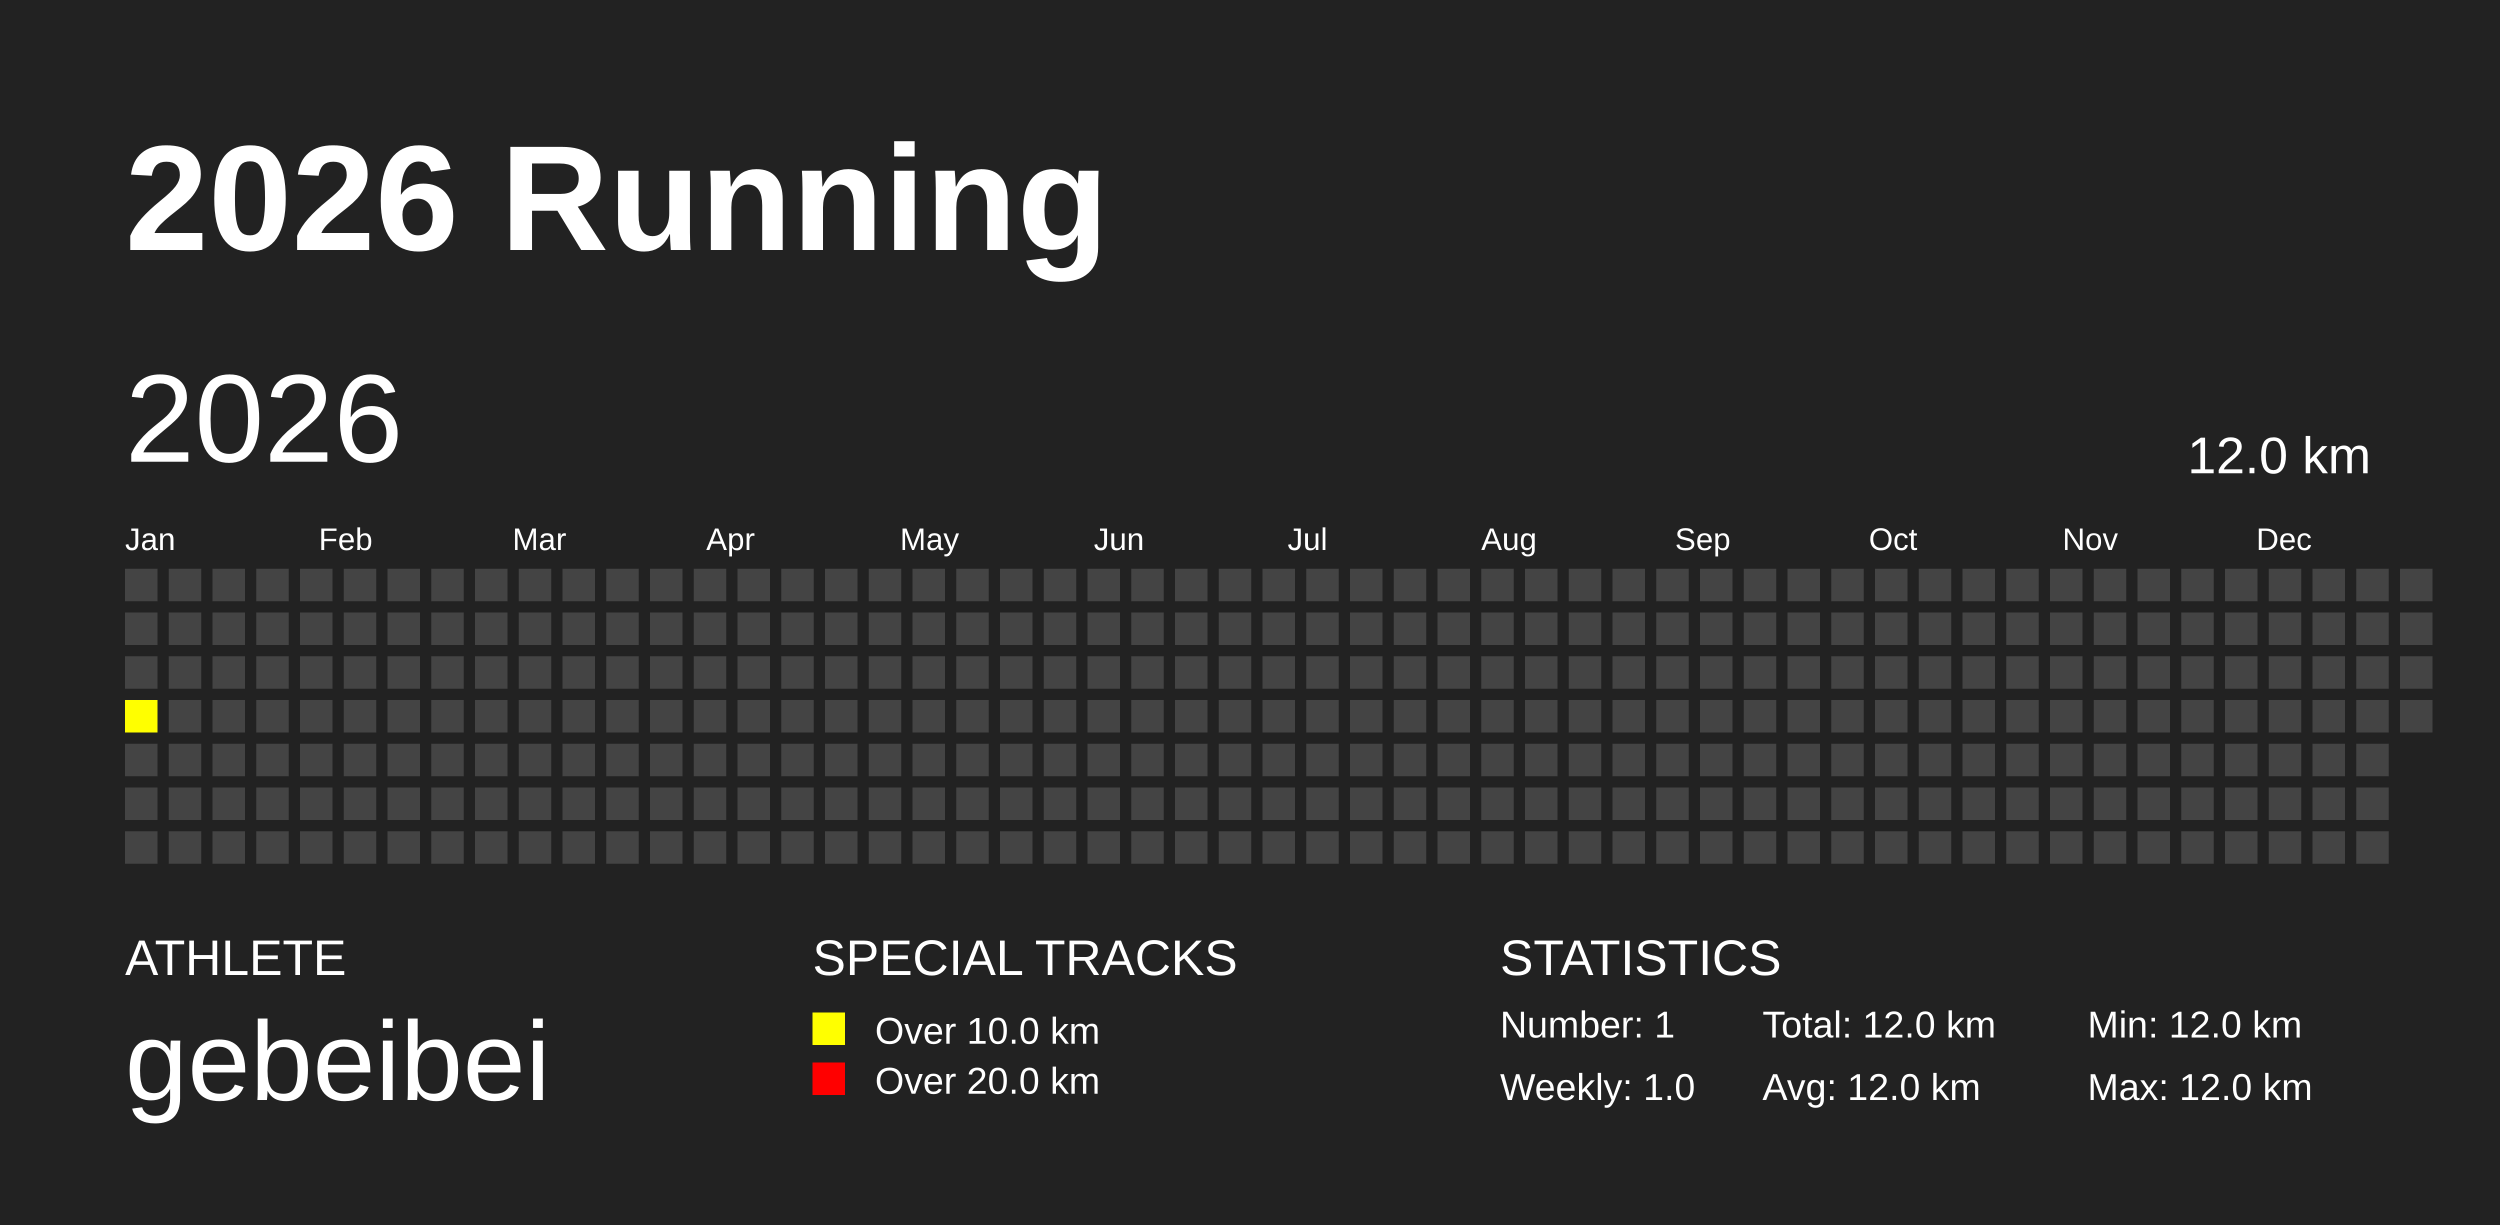
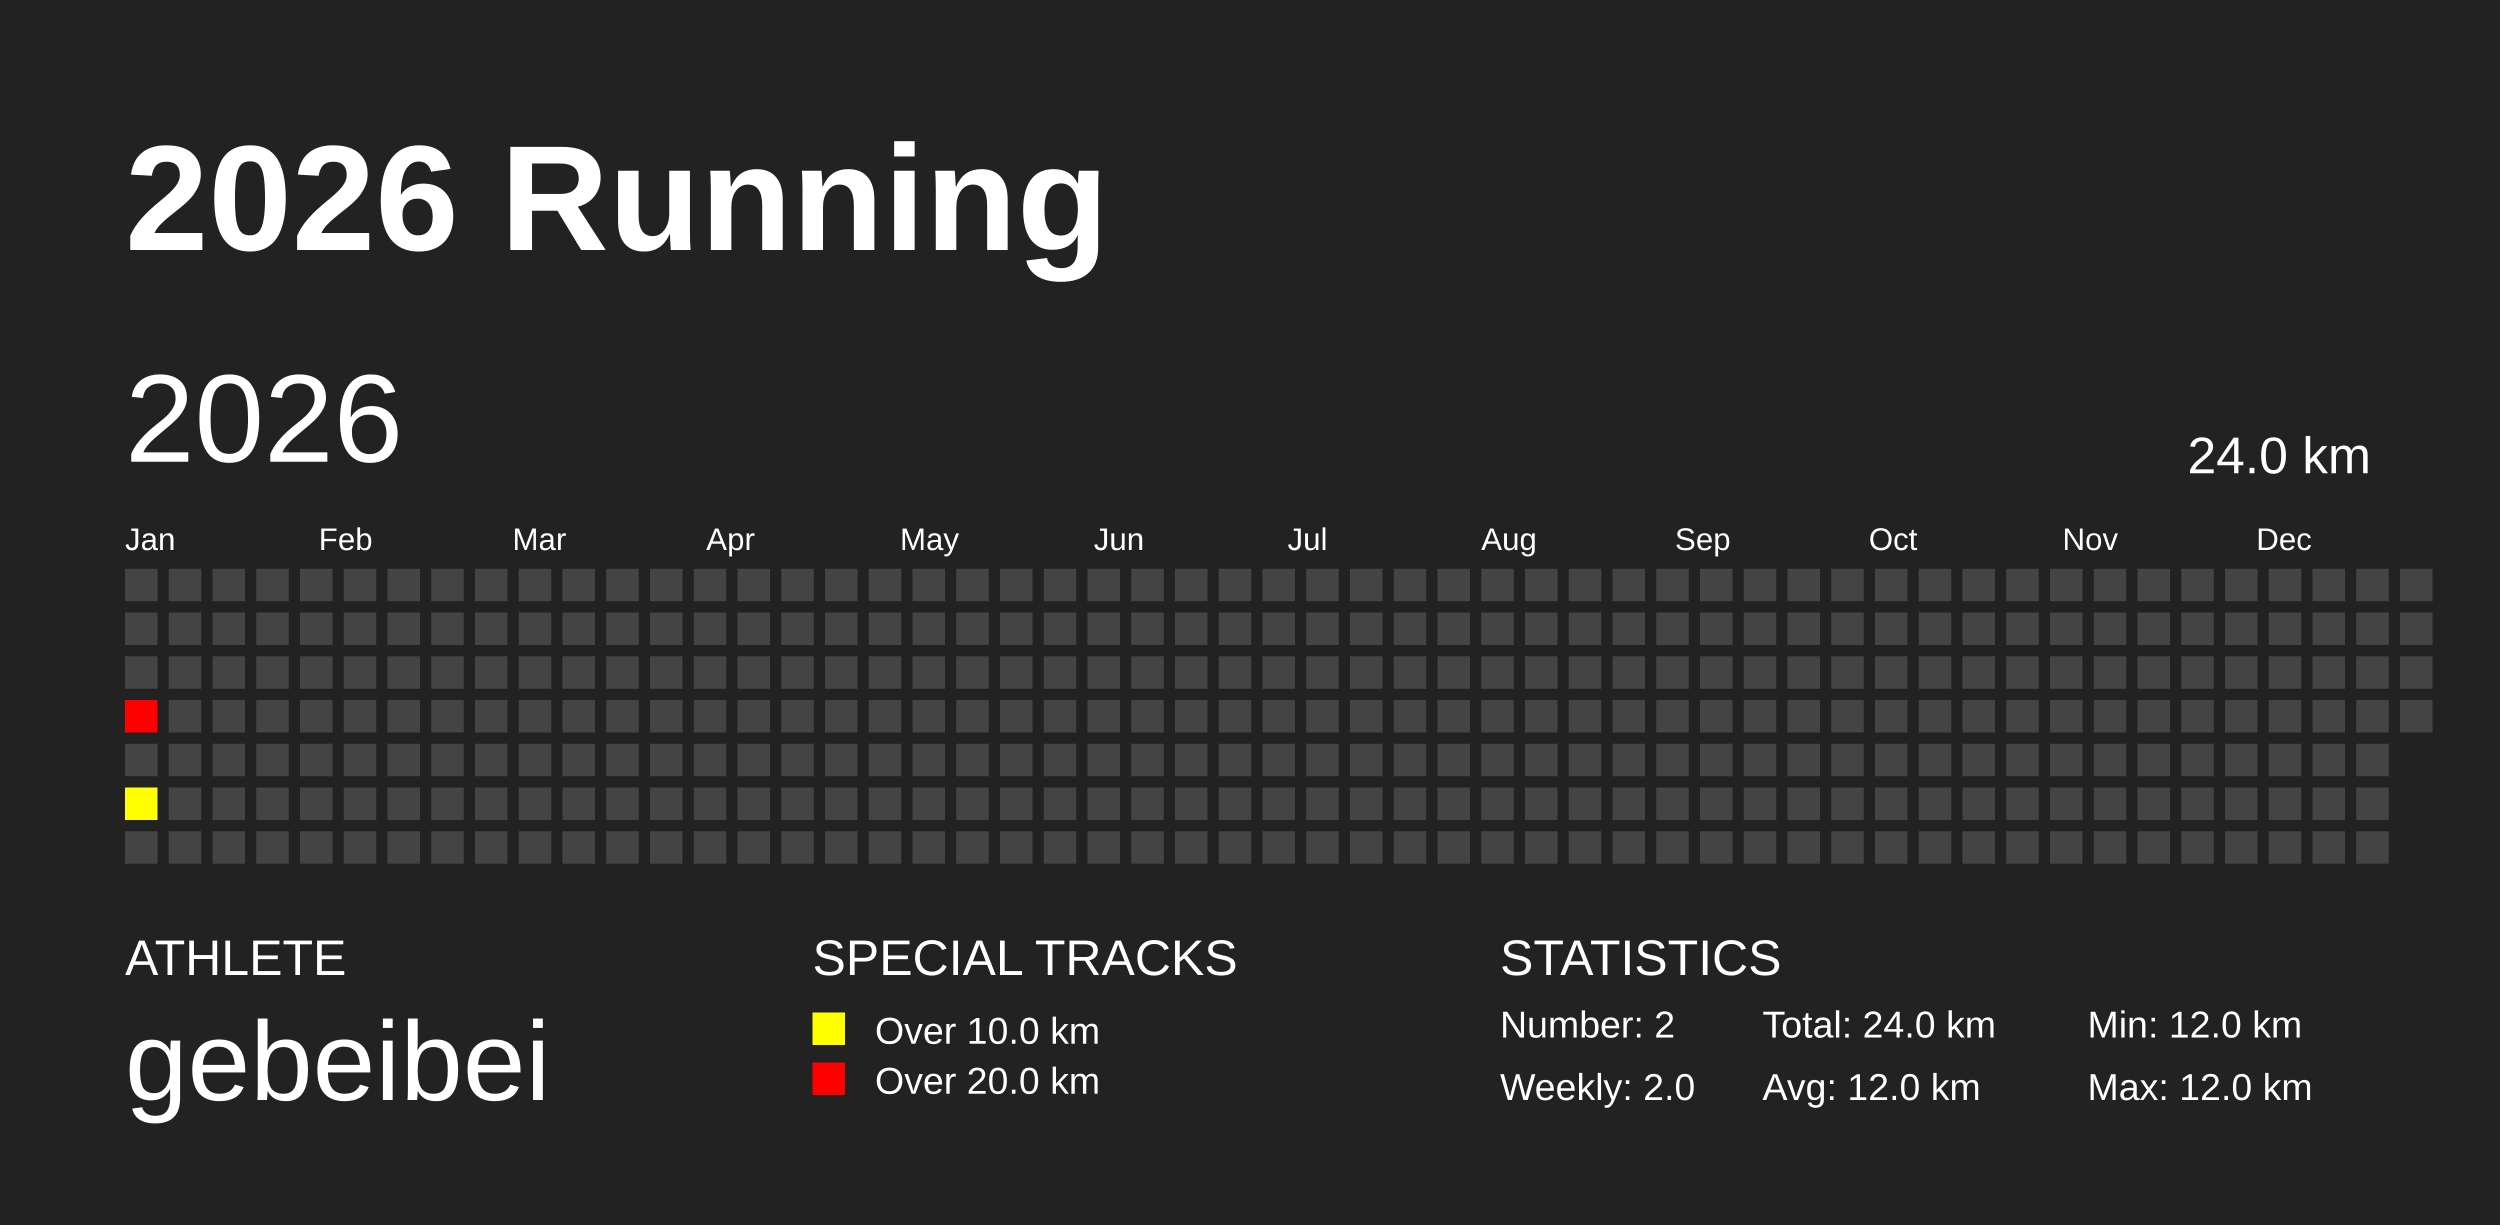
<svg xmlns="http://www.w3.org/2000/svg" baseProfile="full" height="98mm" version="1.1" viewBox="0,0,200,98" width="200mm">
  <defs />
  <rect fill="#222222" height="98" width="200" x="0" y="0" />
  <text fill="#FFFFFF" style="font-size:12px; font-family:Arial; font-weight:bold;" x="10" y="20">2026 Running</text>
  <text fill="#FFFFFF" style="font-size:4px; font-family:Arial" x="10" y="78">ATHLETE</text>
  <text fill="#FFFFFF" style="font-size:9px; font-family:Arial" x="10" y="88">gebeibei</text>
  <text fill="#FFFFFF" style="font-size:4px; font-family:Arial" x="65" y="78">SPECIAL TRACKS</text>
  <rect fill="yellow" height="2.6" width="2.6" x="65" y="81" />
  <text fill="#FFFFFF" style="font-size:3px; font-family:Arial" x="70" y="83.5">Over 10.0 km</text>
  <rect fill="red" height="2.6" width="2.6" x="65" y="85" />
  <text fill="#FFFFFF" style="font-size:3px; font-family:Arial" x="70" y="87.5">Over 20.0 km</text>
  <text fill="#FFFFFF" style="font-size:4px; font-family:Arial" x="120" y="78">STATISTICS</text>
-   <text fill="#FFFFFF" style="font-size:3px; font-family:Arial" x="120" y="83">Number: 1</text>
-   <text fill="#FFFFFF" style="font-size:3px; font-family:Arial" x="120" y="88">Weekly: 1.0</text>
-   <text fill="#FFFFFF" style="font-size:3px; font-family:Arial" x="141" y="83">Total: 12.0 km</text>
+   <text fill="#FFFFFF" style="font-size:3px; font-family:Arial" x="120" y="83">Number: 2</text>
+   <text fill="#FFFFFF" style="font-size:3px; font-family:Arial" x="120" y="88">Weekly: 2.0</text>
+   <text fill="#FFFFFF" style="font-size:3px; font-family:Arial" x="141" y="83">Total: 24.0 km</text>
  <text fill="#FFFFFF" style="font-size:3px; font-family:Arial" x="141" y="88">Avg: 12.0 km</text>
  <text fill="#FFFFFF" style="font-size:3px; font-family:Arial" x="167" y="83">Min: 12.0 km</text>
  <text fill="#FFFFFF" style="font-size:3px; font-family:Arial" x="167" y="88">Max: 12.0 km</text>
  <text dominant-baseline="hanging" fill="#FFFFFF" style="font-size:10.0px; font-family:Arial;" x="10" y="30">2026</text>
-   <text dominant-baseline="hanging" fill="#FFFFFF" style="font-size:4.125px; font-family:Arial;" x="175" y="35">12.0 km</text>
+   <text dominant-baseline="hanging" fill="#FFFFFF" style="font-size:4.125px; font-family:Arial;" x="175" y="35">24.0 km</text>
  <text fill="#FFFFFF" style="font-size:2.5px; font-family:Arial" x="10.0" y="44">Jan</text>
  <text fill="#FFFFFF" style="font-size:2.5px; font-family:Arial" x="25.5" y="44">Feb</text>
  <text fill="#FFFFFF" style="font-size:2.5px; font-family:Arial" x="41.0" y="44">Mar</text>
  <text fill="#FFFFFF" style="font-size:2.5px; font-family:Arial" x="56.5" y="44">Apr</text>
  <text fill="#FFFFFF" style="font-size:2.5px; font-family:Arial" x="72.0" y="44">May</text>
  <text fill="#FFFFFF" style="font-size:2.5px; font-family:Arial" x="87.5" y="44">Jun</text>
  <text fill="#FFFFFF" style="font-size:2.5px; font-family:Arial" x="103.0" y="44">Jul</text>
  <text fill="#FFFFFF" style="font-size:2.5px; font-family:Arial" x="118.5" y="44">Aug</text>
  <text fill="#FFFFFF" style="font-size:2.5px; font-family:Arial" x="134.0" y="44">Sep</text>
  <text fill="#FFFFFF" style="font-size:2.5px; font-family:Arial" x="149.5" y="44">Oct</text>
  <text fill="#FFFFFF" style="font-size:2.5px; font-family:Arial" x="165.0" y="44">Nov</text>
  <text fill="#FFFFFF" style="font-size:2.5px; font-family:Arial" x="180.5" y="44">Dec</text>
  <rect fill="#444444" height="2.6" width="2.6" x="10.0" y="45.5" />
  <rect fill="#444444" height="2.6" width="2.6" x="10.0" y="49.0" />
  <rect fill="#444444" height="2.6" width="2.6" x="10.0" y="52.5" />
-   <rect fill="yellow" height="2.6" width="2.6" x="10.0" y="56.0" />
+   <rect fill="#ff0000" height="2.6" width="2.6" x="10.0" y="56.0" />
  <rect fill="#444444" height="2.6" width="2.6" x="10.0" y="59.5" />
-   <rect fill="#444444" height="2.6" width="2.6" x="10.0" y="63.0" />
+   <rect fill="#ffff00" height="2.6" width="2.6" x="10.0" y="63.0" />
  <rect fill="#444444" height="2.6" width="2.6" x="10.0" y="66.5" />
  <rect fill="#444444" height="2.6" width="2.6" x="13.5" y="45.5" />
  <rect fill="#444444" height="2.6" width="2.6" x="13.5" y="49.0" />
  <rect fill="#444444" height="2.6" width="2.6" x="13.5" y="52.5" />
  <rect fill="#444444" height="2.6" width="2.6" x="13.5" y="56.0" />
  <rect fill="#444444" height="2.6" width="2.6" x="13.5" y="59.5" />
  <rect fill="#444444" height="2.6" width="2.6" x="13.5" y="63.0" />
  <rect fill="#444444" height="2.6" width="2.6" x="13.5" y="66.5" />
  <rect fill="#444444" height="2.6" width="2.6" x="17.0" y="45.5" />
  <rect fill="#444444" height="2.6" width="2.6" x="17.0" y="49.0" />
  <rect fill="#444444" height="2.6" width="2.6" x="17.0" y="52.5" />
  <rect fill="#444444" height="2.6" width="2.6" x="17.0" y="56.0" />
  <rect fill="#444444" height="2.6" width="2.6" x="17.0" y="59.5" />
  <rect fill="#444444" height="2.6" width="2.6" x="17.0" y="63.0" />
  <rect fill="#444444" height="2.6" width="2.6" x="17.0" y="66.5" />
  <rect fill="#444444" height="2.6" width="2.6" x="20.5" y="45.5" />
  <rect fill="#444444" height="2.6" width="2.6" x="20.5" y="49.0" />
  <rect fill="#444444" height="2.6" width="2.6" x="20.5" y="52.5" />
  <rect fill="#444444" height="2.6" width="2.6" x="20.5" y="56.0" />
  <rect fill="#444444" height="2.6" width="2.6" x="20.5" y="59.5" />
  <rect fill="#444444" height="2.6" width="2.6" x="20.5" y="63.0" />
  <rect fill="#444444" height="2.6" width="2.6" x="20.5" y="66.5" />
  <rect fill="#444444" height="2.6" width="2.6" x="24.0" y="45.5" />
  <rect fill="#444444" height="2.6" width="2.6" x="24.0" y="49.0" />
  <rect fill="#444444" height="2.6" width="2.6" x="24.0" y="52.5" />
  <rect fill="#444444" height="2.6" width="2.6" x="24.0" y="56.0" />
  <rect fill="#444444" height="2.6" width="2.6" x="24.0" y="59.5" />
  <rect fill="#444444" height="2.6" width="2.6" x="24.0" y="63.0" />
  <rect fill="#444444" height="2.6" width="2.6" x="24.0" y="66.5" />
  <rect fill="#444444" height="2.6" width="2.6" x="27.5" y="45.5" />
  <rect fill="#444444" height="2.6" width="2.6" x="27.5" y="49.0" />
  <rect fill="#444444" height="2.6" width="2.6" x="27.5" y="52.5" />
  <rect fill="#444444" height="2.6" width="2.6" x="27.5" y="56.0" />
  <rect fill="#444444" height="2.6" width="2.6" x="27.5" y="59.5" />
  <rect fill="#444444" height="2.6" width="2.6" x="27.5" y="63.0" />
  <rect fill="#444444" height="2.6" width="2.6" x="27.5" y="66.5" />
  <rect fill="#444444" height="2.6" width="2.6" x="31.0" y="45.5" />
  <rect fill="#444444" height="2.6" width="2.6" x="31.0" y="49.0" />
  <rect fill="#444444" height="2.6" width="2.6" x="31.0" y="52.5" />
  <rect fill="#444444" height="2.6" width="2.6" x="31.0" y="56.0" />
  <rect fill="#444444" height="2.6" width="2.6" x="31.0" y="59.5" />
  <rect fill="#444444" height="2.6" width="2.6" x="31.0" y="63.0" />
  <rect fill="#444444" height="2.6" width="2.6" x="31.0" y="66.5" />
  <rect fill="#444444" height="2.6" width="2.6" x="34.5" y="45.5" />
  <rect fill="#444444" height="2.6" width="2.6" x="34.5" y="49.0" />
  <rect fill="#444444" height="2.6" width="2.6" x="34.5" y="52.5" />
  <rect fill="#444444" height="2.6" width="2.6" x="34.5" y="56.0" />
  <rect fill="#444444" height="2.6" width="2.6" x="34.5" y="59.5" />
  <rect fill="#444444" height="2.6" width="2.6" x="34.5" y="63.0" />
  <rect fill="#444444" height="2.6" width="2.6" x="34.5" y="66.5" />
  <rect fill="#444444" height="2.6" width="2.6" x="38.0" y="45.5" />
  <rect fill="#444444" height="2.6" width="2.6" x="38.0" y="49.0" />
  <rect fill="#444444" height="2.6" width="2.6" x="38.0" y="52.5" />
  <rect fill="#444444" height="2.6" width="2.6" x="38.0" y="56.0" />
  <rect fill="#444444" height="2.6" width="2.6" x="38.0" y="59.5" />
  <rect fill="#444444" height="2.6" width="2.6" x="38.0" y="63.0" />
  <rect fill="#444444" height="2.6" width="2.6" x="38.0" y="66.5" />
  <rect fill="#444444" height="2.6" width="2.6" x="41.5" y="45.5" />
  <rect fill="#444444" height="2.6" width="2.6" x="41.5" y="49.0" />
  <rect fill="#444444" height="2.6" width="2.6" x="41.5" y="52.5" />
  <rect fill="#444444" height="2.6" width="2.6" x="41.5" y="56.0" />
  <rect fill="#444444" height="2.6" width="2.6" x="41.5" y="59.5" />
  <rect fill="#444444" height="2.6" width="2.6" x="41.5" y="63.0" />
  <rect fill="#444444" height="2.6" width="2.6" x="41.5" y="66.5" />
  <rect fill="#444444" height="2.6" width="2.6" x="45.0" y="45.5" />
  <rect fill="#444444" height="2.6" width="2.6" x="45.0" y="49.0" />
  <rect fill="#444444" height="2.6" width="2.6" x="45.0" y="52.5" />
  <rect fill="#444444" height="2.6" width="2.6" x="45.0" y="56.0" />
  <rect fill="#444444" height="2.6" width="2.6" x="45.0" y="59.5" />
  <rect fill="#444444" height="2.6" width="2.6" x="45.0" y="63.0" />
  <rect fill="#444444" height="2.6" width="2.6" x="45.0" y="66.5" />
  <rect fill="#444444" height="2.6" width="2.6" x="48.5" y="45.5" />
  <rect fill="#444444" height="2.6" width="2.6" x="48.5" y="49.0" />
  <rect fill="#444444" height="2.6" width="2.6" x="48.5" y="52.5" />
  <rect fill="#444444" height="2.6" width="2.6" x="48.5" y="56.0" />
  <rect fill="#444444" height="2.6" width="2.6" x="48.5" y="59.5" />
  <rect fill="#444444" height="2.6" width="2.6" x="48.5" y="63.0" />
  <rect fill="#444444" height="2.6" width="2.6" x="48.5" y="66.5" />
  <rect fill="#444444" height="2.6" width="2.6" x="52.0" y="45.5" />
  <rect fill="#444444" height="2.6" width="2.6" x="52.0" y="49.0" />
  <rect fill="#444444" height="2.6" width="2.6" x="52.0" y="52.5" />
  <rect fill="#444444" height="2.6" width="2.6" x="52.0" y="56.0" />
  <rect fill="#444444" height="2.6" width="2.6" x="52.0" y="59.5" />
  <rect fill="#444444" height="2.6" width="2.6" x="52.0" y="63.0" />
  <rect fill="#444444" height="2.6" width="2.6" x="52.0" y="66.5" />
  <rect fill="#444444" height="2.6" width="2.6" x="55.5" y="45.5" />
  <rect fill="#444444" height="2.6" width="2.6" x="55.5" y="49.0" />
  <rect fill="#444444" height="2.6" width="2.6" x="55.5" y="52.5" />
  <rect fill="#444444" height="2.6" width="2.6" x="55.5" y="56.0" />
  <rect fill="#444444" height="2.6" width="2.6" x="55.5" y="59.5" />
  <rect fill="#444444" height="2.6" width="2.6" x="55.5" y="63.0" />
  <rect fill="#444444" height="2.6" width="2.6" x="55.5" y="66.5" />
  <rect fill="#444444" height="2.6" width="2.6" x="59.0" y="45.5" />
  <rect fill="#444444" height="2.6" width="2.6" x="59.0" y="49.0" />
  <rect fill="#444444" height="2.6" width="2.6" x="59.0" y="52.5" />
  <rect fill="#444444" height="2.6" width="2.6" x="59.0" y="56.0" />
  <rect fill="#444444" height="2.6" width="2.6" x="59.0" y="59.5" />
  <rect fill="#444444" height="2.6" width="2.6" x="59.0" y="63.0" />
  <rect fill="#444444" height="2.6" width="2.6" x="59.0" y="66.5" />
  <rect fill="#444444" height="2.6" width="2.6" x="62.5" y="45.5" />
  <rect fill="#444444" height="2.6" width="2.6" x="62.5" y="49.0" />
  <rect fill="#444444" height="2.6" width="2.6" x="62.5" y="52.5" />
  <rect fill="#444444" height="2.6" width="2.6" x="62.5" y="56.0" />
  <rect fill="#444444" height="2.6" width="2.6" x="62.5" y="59.5" />
  <rect fill="#444444" height="2.6" width="2.6" x="62.5" y="63.0" />
  <rect fill="#444444" height="2.6" width="2.6" x="62.5" y="66.5" />
  <rect fill="#444444" height="2.6" width="2.6" x="66.0" y="45.5" />
  <rect fill="#444444" height="2.6" width="2.6" x="66.0" y="49.0" />
  <rect fill="#444444" height="2.6" width="2.6" x="66.0" y="52.5" />
  <rect fill="#444444" height="2.6" width="2.6" x="66.0" y="56.0" />
  <rect fill="#444444" height="2.6" width="2.6" x="66.0" y="59.5" />
  <rect fill="#444444" height="2.6" width="2.6" x="66.0" y="63.0" />
  <rect fill="#444444" height="2.6" width="2.6" x="66.0" y="66.5" />
  <rect fill="#444444" height="2.6" width="2.6" x="69.5" y="45.5" />
  <rect fill="#444444" height="2.6" width="2.6" x="69.5" y="49.0" />
  <rect fill="#444444" height="2.6" width="2.6" x="69.5" y="52.5" />
  <rect fill="#444444" height="2.6" width="2.6" x="69.5" y="56.0" />
  <rect fill="#444444" height="2.6" width="2.6" x="69.5" y="59.5" />
  <rect fill="#444444" height="2.6" width="2.6" x="69.5" y="63.0" />
  <rect fill="#444444" height="2.6" width="2.6" x="69.5" y="66.5" />
  <rect fill="#444444" height="2.6" width="2.6" x="73.0" y="45.5" />
  <rect fill="#444444" height="2.6" width="2.6" x="73.0" y="49.0" />
  <rect fill="#444444" height="2.6" width="2.6" x="73.0" y="52.5" />
  <rect fill="#444444" height="2.6" width="2.6" x="73.0" y="56.0" />
  <rect fill="#444444" height="2.6" width="2.6" x="73.0" y="59.5" />
  <rect fill="#444444" height="2.6" width="2.6" x="73.0" y="63.0" />
  <rect fill="#444444" height="2.6" width="2.6" x="73.0" y="66.5" />
  <rect fill="#444444" height="2.6" width="2.6" x="76.5" y="45.5" />
  <rect fill="#444444" height="2.6" width="2.6" x="76.5" y="49.0" />
  <rect fill="#444444" height="2.6" width="2.6" x="76.5" y="52.5" />
  <rect fill="#444444" height="2.6" width="2.6" x="76.5" y="56.0" />
  <rect fill="#444444" height="2.6" width="2.6" x="76.5" y="59.5" />
  <rect fill="#444444" height="2.6" width="2.6" x="76.5" y="63.0" />
  <rect fill="#444444" height="2.6" width="2.6" x="76.5" y="66.5" />
  <rect fill="#444444" height="2.6" width="2.6" x="80.0" y="45.5" />
  <rect fill="#444444" height="2.6" width="2.6" x="80.0" y="49.0" />
  <rect fill="#444444" height="2.6" width="2.6" x="80.0" y="52.5" />
  <rect fill="#444444" height="2.6" width="2.6" x="80.0" y="56.0" />
  <rect fill="#444444" height="2.6" width="2.6" x="80.0" y="59.5" />
  <rect fill="#444444" height="2.6" width="2.6" x="80.0" y="63.0" />
  <rect fill="#444444" height="2.6" width="2.6" x="80.0" y="66.5" />
  <rect fill="#444444" height="2.6" width="2.6" x="83.5" y="45.5" />
  <rect fill="#444444" height="2.6" width="2.6" x="83.5" y="49.0" />
  <rect fill="#444444" height="2.6" width="2.6" x="83.5" y="52.5" />
  <rect fill="#444444" height="2.6" width="2.6" x="83.5" y="56.0" />
  <rect fill="#444444" height="2.6" width="2.6" x="83.5" y="59.5" />
  <rect fill="#444444" height="2.6" width="2.6" x="83.5" y="63.0" />
  <rect fill="#444444" height="2.6" width="2.6" x="83.5" y="66.5" />
  <rect fill="#444444" height="2.6" width="2.6" x="87.0" y="45.5" />
  <rect fill="#444444" height="2.6" width="2.6" x="87.0" y="49.0" />
  <rect fill="#444444" height="2.6" width="2.6" x="87.0" y="52.5" />
  <rect fill="#444444" height="2.6" width="2.6" x="87.0" y="56.0" />
  <rect fill="#444444" height="2.6" width="2.6" x="87.0" y="59.5" />
  <rect fill="#444444" height="2.6" width="2.6" x="87.0" y="63.0" />
  <rect fill="#444444" height="2.6" width="2.6" x="87.0" y="66.5" />
  <rect fill="#444444" height="2.6" width="2.6" x="90.5" y="45.5" />
  <rect fill="#444444" height="2.6" width="2.6" x="90.5" y="49.0" />
  <rect fill="#444444" height="2.6" width="2.6" x="90.5" y="52.5" />
  <rect fill="#444444" height="2.6" width="2.6" x="90.5" y="56.0" />
  <rect fill="#444444" height="2.6" width="2.6" x="90.5" y="59.5" />
  <rect fill="#444444" height="2.6" width="2.6" x="90.5" y="63.0" />
  <rect fill="#444444" height="2.6" width="2.6" x="90.5" y="66.5" />
  <rect fill="#444444" height="2.6" width="2.6" x="94.0" y="45.5" />
  <rect fill="#444444" height="2.6" width="2.6" x="94.0" y="49.0" />
  <rect fill="#444444" height="2.6" width="2.6" x="94.0" y="52.5" />
  <rect fill="#444444" height="2.6" width="2.6" x="94.0" y="56.0" />
  <rect fill="#444444" height="2.6" width="2.6" x="94.0" y="59.5" />
  <rect fill="#444444" height="2.6" width="2.6" x="94.0" y="63.0" />
  <rect fill="#444444" height="2.6" width="2.6" x="94.0" y="66.5" />
  <rect fill="#444444" height="2.6" width="2.6" x="97.5" y="45.5" />
  <rect fill="#444444" height="2.6" width="2.6" x="97.5" y="49.0" />
  <rect fill="#444444" height="2.6" width="2.6" x="97.5" y="52.5" />
  <rect fill="#444444" height="2.6" width="2.6" x="97.5" y="56.0" />
  <rect fill="#444444" height="2.6" width="2.6" x="97.5" y="59.5" />
  <rect fill="#444444" height="2.6" width="2.6" x="97.5" y="63.0" />
  <rect fill="#444444" height="2.6" width="2.6" x="97.5" y="66.5" />
  <rect fill="#444444" height="2.6" width="2.6" x="101.0" y="45.5" />
  <rect fill="#444444" height="2.6" width="2.6" x="101.0" y="49.0" />
  <rect fill="#444444" height="2.6" width="2.6" x="101.0" y="52.5" />
  <rect fill="#444444" height="2.6" width="2.6" x="101.0" y="56.0" />
  <rect fill="#444444" height="2.6" width="2.6" x="101.0" y="59.5" />
  <rect fill="#444444" height="2.6" width="2.6" x="101.0" y="63.0" />
  <rect fill="#444444" height="2.6" width="2.6" x="101.0" y="66.5" />
  <rect fill="#444444" height="2.6" width="2.6" x="104.5" y="45.5" />
  <rect fill="#444444" height="2.6" width="2.6" x="104.5" y="49.0" />
  <rect fill="#444444" height="2.6" width="2.6" x="104.5" y="52.5" />
  <rect fill="#444444" height="2.6" width="2.6" x="104.5" y="56.0" />
  <rect fill="#444444" height="2.6" width="2.6" x="104.5" y="59.5" />
  <rect fill="#444444" height="2.6" width="2.6" x="104.5" y="63.0" />
  <rect fill="#444444" height="2.6" width="2.6" x="104.5" y="66.5" />
  <rect fill="#444444" height="2.6" width="2.6" x="108.0" y="45.5" />
  <rect fill="#444444" height="2.6" width="2.6" x="108.0" y="49.0" />
  <rect fill="#444444" height="2.6" width="2.6" x="108.0" y="52.5" />
  <rect fill="#444444" height="2.6" width="2.6" x="108.0" y="56.0" />
  <rect fill="#444444" height="2.6" width="2.6" x="108.0" y="59.5" />
  <rect fill="#444444" height="2.6" width="2.6" x="108.0" y="63.0" />
  <rect fill="#444444" height="2.6" width="2.6" x="108.0" y="66.5" />
  <rect fill="#444444" height="2.6" width="2.6" x="111.5" y="45.5" />
  <rect fill="#444444" height="2.6" width="2.6" x="111.5" y="49.0" />
  <rect fill="#444444" height="2.6" width="2.6" x="111.5" y="52.5" />
  <rect fill="#444444" height="2.6" width="2.6" x="111.5" y="56.0" />
  <rect fill="#444444" height="2.6" width="2.6" x="111.5" y="59.5" />
  <rect fill="#444444" height="2.6" width="2.6" x="111.5" y="63.0" />
  <rect fill="#444444" height="2.6" width="2.6" x="111.5" y="66.5" />
  <rect fill="#444444" height="2.6" width="2.6" x="115.0" y="45.5" />
  <rect fill="#444444" height="2.6" width="2.6" x="115.0" y="49.0" />
  <rect fill="#444444" height="2.6" width="2.6" x="115.0" y="52.5" />
  <rect fill="#444444" height="2.6" width="2.6" x="115.0" y="56.0" />
  <rect fill="#444444" height="2.6" width="2.6" x="115.0" y="59.5" />
  <rect fill="#444444" height="2.6" width="2.6" x="115.0" y="63.0" />
  <rect fill="#444444" height="2.6" width="2.6" x="115.0" y="66.5" />
  <rect fill="#444444" height="2.6" width="2.6" x="118.5" y="45.5" />
  <rect fill="#444444" height="2.6" width="2.6" x="118.5" y="49.0" />
  <rect fill="#444444" height="2.6" width="2.6" x="118.5" y="52.5" />
  <rect fill="#444444" height="2.6" width="2.6" x="118.5" y="56.0" />
  <rect fill="#444444" height="2.6" width="2.6" x="118.5" y="59.5" />
  <rect fill="#444444" height="2.6" width="2.6" x="118.5" y="63.0" />
  <rect fill="#444444" height="2.6" width="2.6" x="118.5" y="66.5" />
  <rect fill="#444444" height="2.6" width="2.6" x="122.0" y="45.5" />
  <rect fill="#444444" height="2.6" width="2.6" x="122.0" y="49.0" />
  <rect fill="#444444" height="2.6" width="2.6" x="122.0" y="52.5" />
  <rect fill="#444444" height="2.6" width="2.6" x="122.0" y="56.0" />
  <rect fill="#444444" height="2.6" width="2.6" x="122.0" y="59.5" />
  <rect fill="#444444" height="2.6" width="2.6" x="122.0" y="63.0" />
  <rect fill="#444444" height="2.6" width="2.6" x="122.0" y="66.5" />
  <rect fill="#444444" height="2.6" width="2.6" x="125.5" y="45.5" />
  <rect fill="#444444" height="2.6" width="2.6" x="125.5" y="49.0" />
  <rect fill="#444444" height="2.6" width="2.6" x="125.5" y="52.5" />
  <rect fill="#444444" height="2.6" width="2.6" x="125.5" y="56.0" />
  <rect fill="#444444" height="2.6" width="2.6" x="125.5" y="59.5" />
  <rect fill="#444444" height="2.6" width="2.6" x="125.5" y="63.0" />
  <rect fill="#444444" height="2.6" width="2.6" x="125.5" y="66.5" />
  <rect fill="#444444" height="2.6" width="2.6" x="129.0" y="45.5" />
  <rect fill="#444444" height="2.6" width="2.6" x="129.0" y="49.0" />
  <rect fill="#444444" height="2.6" width="2.6" x="129.0" y="52.5" />
  <rect fill="#444444" height="2.6" width="2.6" x="129.0" y="56.0" />
  <rect fill="#444444" height="2.6" width="2.6" x="129.0" y="59.5" />
  <rect fill="#444444" height="2.6" width="2.6" x="129.0" y="63.0" />
  <rect fill="#444444" height="2.6" width="2.6" x="129.0" y="66.5" />
  <rect fill="#444444" height="2.6" width="2.6" x="132.5" y="45.5" />
  <rect fill="#444444" height="2.6" width="2.6" x="132.5" y="49.0" />
  <rect fill="#444444" height="2.6" width="2.6" x="132.5" y="52.5" />
  <rect fill="#444444" height="2.6" width="2.6" x="132.5" y="56.0" />
  <rect fill="#444444" height="2.6" width="2.6" x="132.5" y="59.5" />
  <rect fill="#444444" height="2.6" width="2.6" x="132.5" y="63.0" />
  <rect fill="#444444" height="2.6" width="2.6" x="132.5" y="66.5" />
  <rect fill="#444444" height="2.6" width="2.6" x="136.0" y="45.5" />
  <rect fill="#444444" height="2.6" width="2.6" x="136.0" y="49.0" />
  <rect fill="#444444" height="2.6" width="2.6" x="136.0" y="52.5" />
  <rect fill="#444444" height="2.6" width="2.6" x="136.0" y="56.0" />
  <rect fill="#444444" height="2.6" width="2.6" x="136.0" y="59.5" />
  <rect fill="#444444" height="2.6" width="2.6" x="136.0" y="63.0" />
  <rect fill="#444444" height="2.6" width="2.6" x="136.0" y="66.5" />
  <rect fill="#444444" height="2.6" width="2.6" x="139.5" y="45.5" />
  <rect fill="#444444" height="2.6" width="2.6" x="139.5" y="49.0" />
  <rect fill="#444444" height="2.6" width="2.6" x="139.5" y="52.5" />
  <rect fill="#444444" height="2.6" width="2.6" x="139.5" y="56.0" />
  <rect fill="#444444" height="2.6" width="2.6" x="139.5" y="59.5" />
  <rect fill="#444444" height="2.6" width="2.6" x="139.5" y="63.0" />
  <rect fill="#444444" height="2.6" width="2.6" x="139.5" y="66.5" />
  <rect fill="#444444" height="2.6" width="2.6" x="143.0" y="45.5" />
  <rect fill="#444444" height="2.6" width="2.6" x="143.0" y="49.0" />
  <rect fill="#444444" height="2.6" width="2.6" x="143.0" y="52.5" />
  <rect fill="#444444" height="2.6" width="2.6" x="143.0" y="56.0" />
  <rect fill="#444444" height="2.6" width="2.6" x="143.0" y="59.5" />
  <rect fill="#444444" height="2.6" width="2.6" x="143.0" y="63.0" />
  <rect fill="#444444" height="2.6" width="2.6" x="143.0" y="66.5" />
  <rect fill="#444444" height="2.6" width="2.6" x="146.5" y="45.5" />
  <rect fill="#444444" height="2.6" width="2.6" x="146.5" y="49.0" />
  <rect fill="#444444" height="2.6" width="2.6" x="146.5" y="52.5" />
  <rect fill="#444444" height="2.6" width="2.6" x="146.5" y="56.0" />
  <rect fill="#444444" height="2.6" width="2.6" x="146.5" y="59.5" />
  <rect fill="#444444" height="2.6" width="2.6" x="146.5" y="63.0" />
  <rect fill="#444444" height="2.6" width="2.6" x="146.5" y="66.5" />
  <rect fill="#444444" height="2.6" width="2.6" x="150.0" y="45.5" />
  <rect fill="#444444" height="2.6" width="2.6" x="150.0" y="49.0" />
  <rect fill="#444444" height="2.6" width="2.6" x="150.0" y="52.5" />
  <rect fill="#444444" height="2.6" width="2.6" x="150.0" y="56.0" />
  <rect fill="#444444" height="2.6" width="2.6" x="150.0" y="59.5" />
  <rect fill="#444444" height="2.6" width="2.6" x="150.0" y="63.0" />
  <rect fill="#444444" height="2.6" width="2.6" x="150.0" y="66.5" />
  <rect fill="#444444" height="2.6" width="2.6" x="153.5" y="45.5" />
  <rect fill="#444444" height="2.6" width="2.6" x="153.5" y="49.0" />
  <rect fill="#444444" height="2.6" width="2.6" x="153.5" y="52.5" />
  <rect fill="#444444" height="2.6" width="2.6" x="153.5" y="56.0" />
  <rect fill="#444444" height="2.6" width="2.6" x="153.5" y="59.5" />
  <rect fill="#444444" height="2.6" width="2.6" x="153.5" y="63.0" />
  <rect fill="#444444" height="2.6" width="2.6" x="153.5" y="66.5" />
  <rect fill="#444444" height="2.6" width="2.6" x="157.0" y="45.5" />
  <rect fill="#444444" height="2.6" width="2.6" x="157.0" y="49.0" />
  <rect fill="#444444" height="2.6" width="2.6" x="157.0" y="52.5" />
  <rect fill="#444444" height="2.6" width="2.6" x="157.0" y="56.0" />
  <rect fill="#444444" height="2.6" width="2.6" x="157.0" y="59.5" />
  <rect fill="#444444" height="2.6" width="2.6" x="157.0" y="63.0" />
  <rect fill="#444444" height="2.6" width="2.6" x="157.0" y="66.5" />
  <rect fill="#444444" height="2.6" width="2.6" x="160.5" y="45.5" />
  <rect fill="#444444" height="2.6" width="2.6" x="160.5" y="49.0" />
  <rect fill="#444444" height="2.6" width="2.6" x="160.5" y="52.5" />
  <rect fill="#444444" height="2.6" width="2.6" x="160.5" y="56.0" />
  <rect fill="#444444" height="2.6" width="2.6" x="160.5" y="59.5" />
  <rect fill="#444444" height="2.6" width="2.6" x="160.5" y="63.0" />
  <rect fill="#444444" height="2.6" width="2.6" x="160.5" y="66.5" />
  <rect fill="#444444" height="2.6" width="2.6" x="164.0" y="45.5" />
  <rect fill="#444444" height="2.6" width="2.6" x="164.0" y="49.0" />
  <rect fill="#444444" height="2.6" width="2.6" x="164.0" y="52.5" />
  <rect fill="#444444" height="2.6" width="2.6" x="164.0" y="56.0" />
  <rect fill="#444444" height="2.6" width="2.6" x="164.0" y="59.5" />
  <rect fill="#444444" height="2.6" width="2.6" x="164.0" y="63.0" />
  <rect fill="#444444" height="2.6" width="2.6" x="164.0" y="66.5" />
  <rect fill="#444444" height="2.6" width="2.6" x="167.5" y="45.5" />
  <rect fill="#444444" height="2.6" width="2.6" x="167.5" y="49.0" />
  <rect fill="#444444" height="2.6" width="2.6" x="167.5" y="52.5" />
  <rect fill="#444444" height="2.6" width="2.6" x="167.5" y="56.0" />
  <rect fill="#444444" height="2.6" width="2.6" x="167.5" y="59.5" />
  <rect fill="#444444" height="2.6" width="2.6" x="167.5" y="63.0" />
  <rect fill="#444444" height="2.6" width="2.6" x="167.5" y="66.5" />
  <rect fill="#444444" height="2.6" width="2.6" x="171.0" y="45.5" />
  <rect fill="#444444" height="2.6" width="2.6" x="171.0" y="49.0" />
  <rect fill="#444444" height="2.6" width="2.6" x="171.0" y="52.5" />
  <rect fill="#444444" height="2.6" width="2.6" x="171.0" y="56.0" />
  <rect fill="#444444" height="2.6" width="2.6" x="171.0" y="59.5" />
  <rect fill="#444444" height="2.6" width="2.6" x="171.0" y="63.0" />
  <rect fill="#444444" height="2.6" width="2.6" x="171.0" y="66.5" />
  <rect fill="#444444" height="2.6" width="2.6" x="174.5" y="45.5" />
  <rect fill="#444444" height="2.6" width="2.6" x="174.5" y="49.0" />
  <rect fill="#444444" height="2.6" width="2.6" x="174.5" y="52.5" />
  <rect fill="#444444" height="2.6" width="2.6" x="174.5" y="56.0" />
  <rect fill="#444444" height="2.6" width="2.6" x="174.5" y="59.5" />
  <rect fill="#444444" height="2.6" width="2.6" x="174.5" y="63.0" />
  <rect fill="#444444" height="2.6" width="2.6" x="174.5" y="66.5" />
  <rect fill="#444444" height="2.6" width="2.6" x="178.0" y="45.5" />
  <rect fill="#444444" height="2.6" width="2.6" x="178.0" y="49.0" />
  <rect fill="#444444" height="2.6" width="2.6" x="178.0" y="52.5" />
  <rect fill="#444444" height="2.6" width="2.6" x="178.0" y="56.0" />
  <rect fill="#444444" height="2.6" width="2.6" x="178.0" y="59.5" />
  <rect fill="#444444" height="2.6" width="2.6" x="178.0" y="63.0" />
  <rect fill="#444444" height="2.6" width="2.6" x="178.0" y="66.5" />
  <rect fill="#444444" height="2.6" width="2.6" x="181.5" y="45.5" />
  <rect fill="#444444" height="2.6" width="2.6" x="181.5" y="49.0" />
  <rect fill="#444444" height="2.6" width="2.6" x="181.5" y="52.5" />
  <rect fill="#444444" height="2.6" width="2.6" x="181.5" y="56.0" />
  <rect fill="#444444" height="2.6" width="2.6" x="181.5" y="59.5" />
  <rect fill="#444444" height="2.6" width="2.6" x="181.5" y="63.0" />
  <rect fill="#444444" height="2.6" width="2.6" x="181.5" y="66.5" />
  <rect fill="#444444" height="2.6" width="2.6" x="185.0" y="45.5" />
  <rect fill="#444444" height="2.6" width="2.6" x="185.0" y="49.0" />
  <rect fill="#444444" height="2.6" width="2.6" x="185.0" y="52.5" />
  <rect fill="#444444" height="2.6" width="2.6" x="185.0" y="56.0" />
  <rect fill="#444444" height="2.6" width="2.6" x="185.0" y="59.5" />
  <rect fill="#444444" height="2.6" width="2.6" x="185.0" y="63.0" />
  <rect fill="#444444" height="2.6" width="2.6" x="185.0" y="66.5" />
  <rect fill="#444444" height="2.6" width="2.6" x="188.5" y="45.5" />
  <rect fill="#444444" height="2.6" width="2.6" x="188.5" y="49.0" />
  <rect fill="#444444" height="2.6" width="2.6" x="188.5" y="52.5" />
  <rect fill="#444444" height="2.6" width="2.6" x="188.5" y="56.0" />
  <rect fill="#444444" height="2.6" width="2.6" x="188.5" y="59.5" />
  <rect fill="#444444" height="2.6" width="2.6" x="188.5" y="63.0" />
  <rect fill="#444444" height="2.6" width="2.6" x="188.5" y="66.5" />
  <rect fill="#444444" height="2.6" width="2.6" x="192.0" y="45.5" />
  <rect fill="#444444" height="2.6" width="2.6" x="192.0" y="49.0" />
  <rect fill="#444444" height="2.6" width="2.6" x="192.0" y="52.5" />
  <rect fill="#444444" height="2.6" width="2.6" x="192.0" y="56.0" />
</svg>
